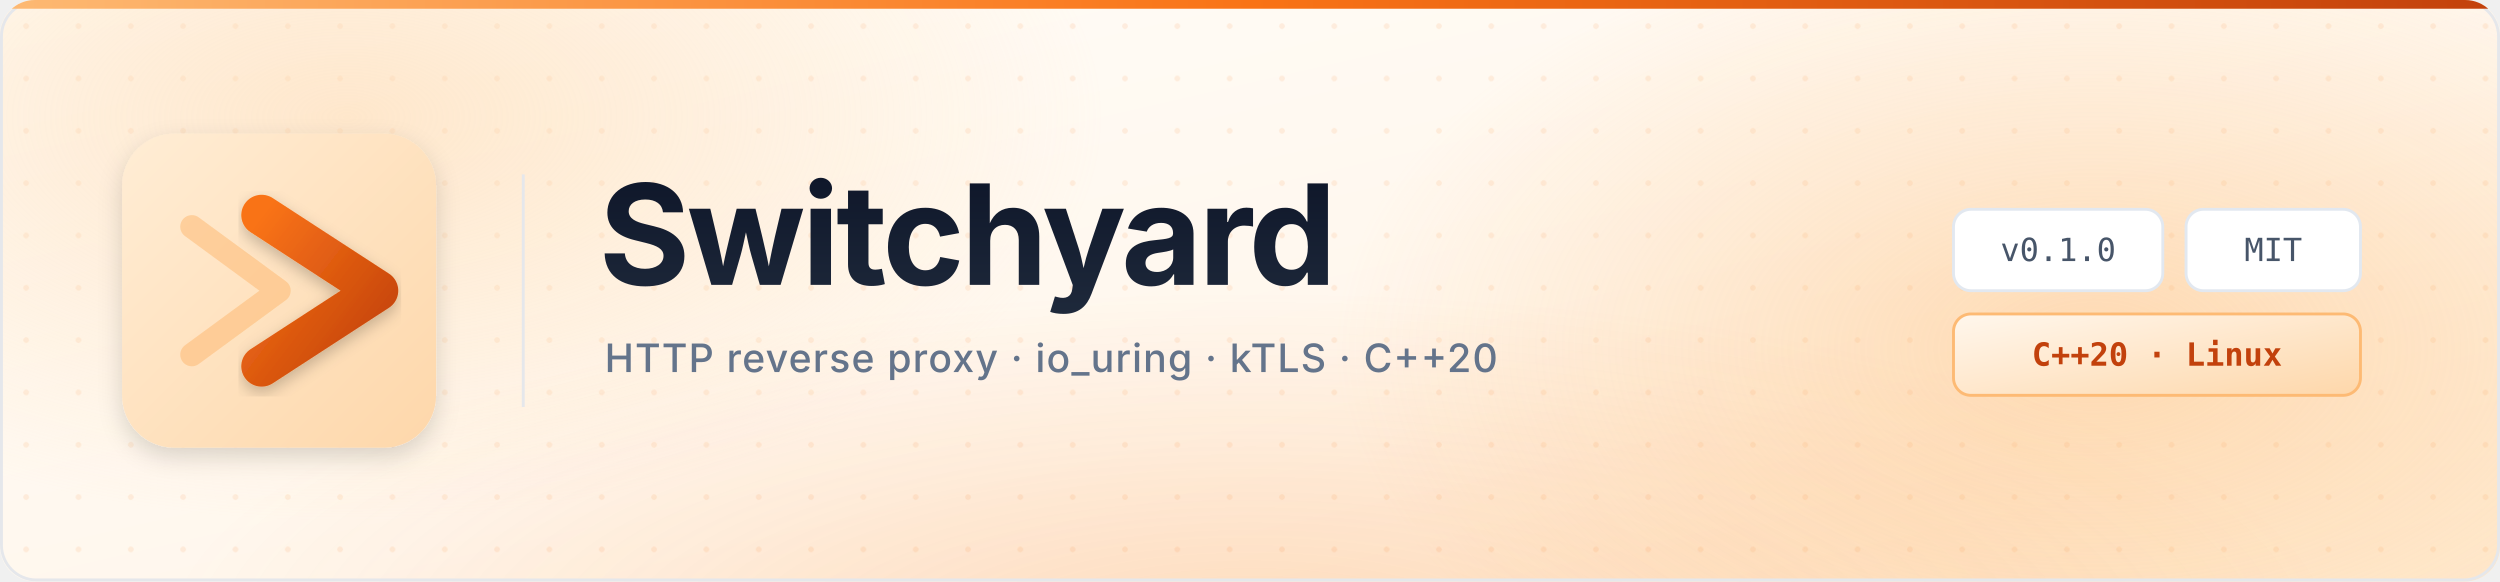
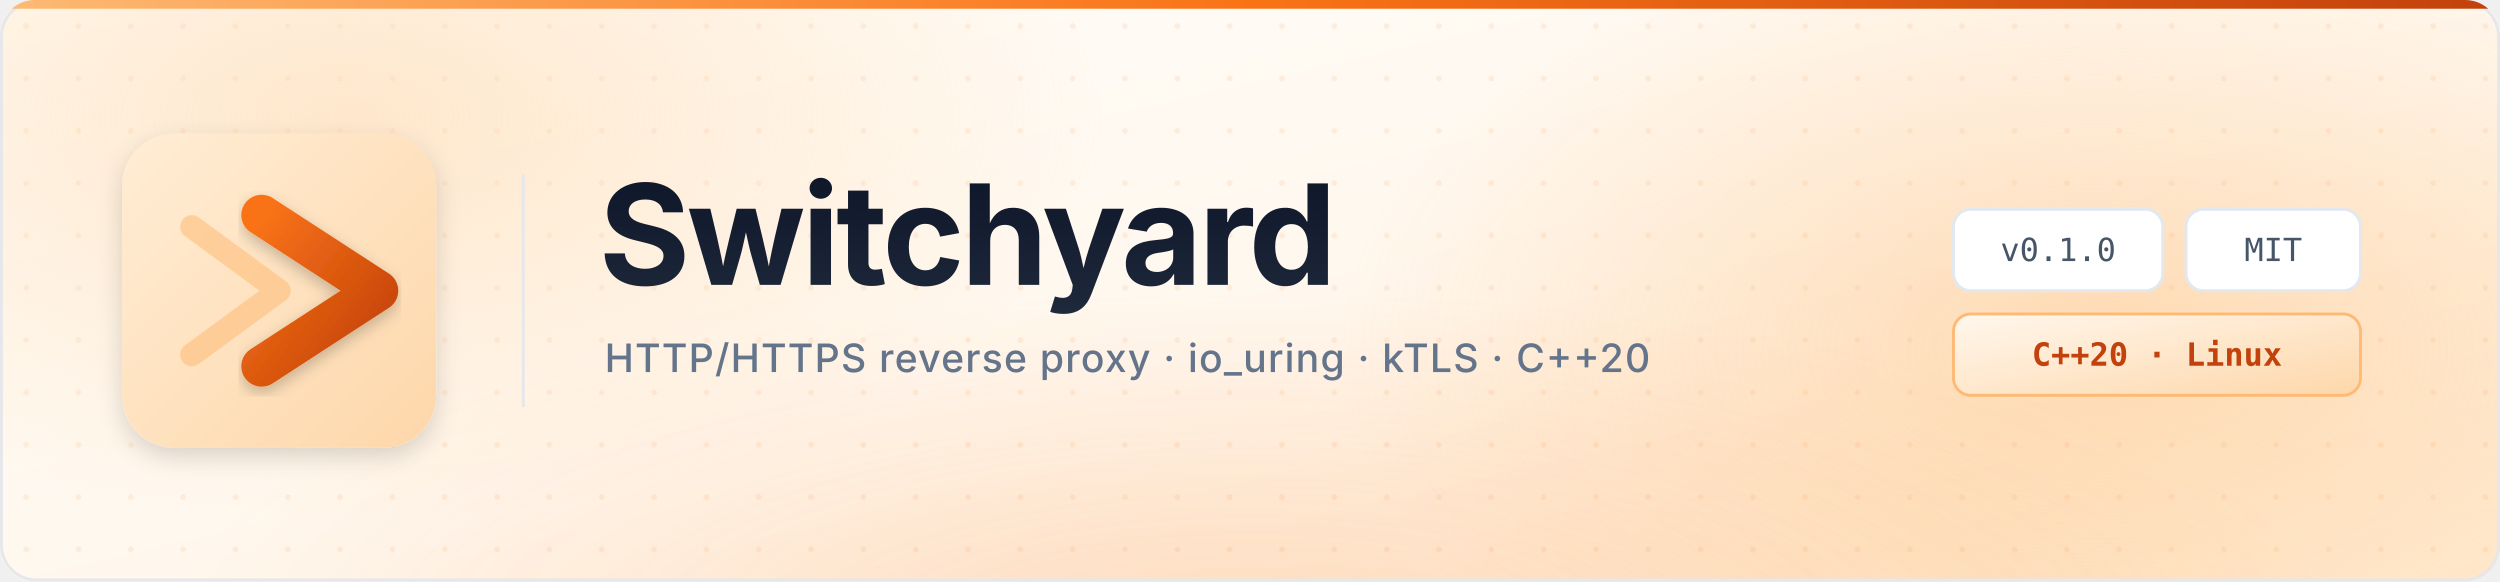
<svg xmlns="http://www.w3.org/2000/svg" viewBox="0 0 860 200">
  <defs>
    <clipPath id="rounded">
      <rect width="860" height="200" rx="12" />
    </clipPath>
    <linearGradient id="baseGrad" x1="0%" y1="0%" x2="100%" y2="100%">
      <stop offset="0%" stop-color="#FFFDF9" />
      <stop offset="55%" stop-color="#FFF7ED" />
      <stop offset="100%" stop-color="#FFEDD5" />
    </linearGradient>
    <radialGradient id="glowTL" cx="50%" cy="50%" r="50%">
      <stop offset="0%" stop-color="#FED7AA" stop-opacity="0.55" />
      <stop offset="100%" stop-color="#FED7AA" stop-opacity="0" />
    </radialGradient>
    <radialGradient id="glowR" cx="50%" cy="50%" r="50%">
      <stop offset="0%" stop-color="#FDBA74" stop-opacity="0.45" />
      <stop offset="100%" stop-color="#FDBA74" stop-opacity="0" />
    </radialGradient>
    <radialGradient id="glowB" cx="50%" cy="50%" r="50%">
      <stop offset="0%" stop-color="#F97316" stop-opacity="0.18" />
      <stop offset="100%" stop-color="#F97316" stop-opacity="0" />
    </radialGradient>
    <pattern id="dots" x="0" y="0" width="18" height="18" patternUnits="userSpaceOnUse">
      <circle cx="9" cy="9" r="1" fill="#F97316" opacity="0.10" />
    </pattern>
    <linearGradient id="accentBar" x1="0%" y1="0%" x2="100%" y2="0%">
      <stop offset="0%" stop-color="#FDBA74" />
      <stop offset="50%" stop-color="#F97316" />
      <stop offset="100%" stop-color="#C2410C" />
    </linearGradient>
    <linearGradient id="tileGrad" x1="0%" y1="0%" x2="100%" y2="100%">
      <stop offset="0%" stop-color="#FFEDD5" />
      <stop offset="100%" stop-color="#FED7AA" />
    </linearGradient>
    <linearGradient id="chevronGrad" x1="0%" y1="0%" x2="100%" y2="100%">
      <stop offset="0%" stop-color="#F97316" />
      <stop offset="100%" stop-color="#C2410C" />
    </linearGradient>
    <linearGradient id="wordmarkGrad" x1="0%" y1="0%" x2="0%" y2="100%">
      <stop offset="0%" stop-color="#0F172A" />
      <stop offset="100%" stop-color="#1E293B" />
    </linearGradient>
    <linearGradient id="badgeFill" x1="0%" y1="0%" x2="100%" y2="100%">
      <stop offset="0%" stop-color="#FFF7ED" />
      <stop offset="100%" stop-color="#FED7AA" />
    </linearGradient>
    <filter id="chevShadow" x="-20%" y="-20%" width="140%" height="140%">
      <feGaussianBlur in="SourceAlpha" stdDeviation="2.5" />
      <feOffset dx="0" dy="2" />
      <feComponentTransfer>
        <feFuncA type="linear" slope="0.22" />
      </feComponentTransfer>
      <feMerge>
        <feMergeNode />
        <feMergeNode in="SourceGraphic" />
      </feMerge>
    </filter>
    <filter id="tileShadow" x="-20%" y="-20%" width="140%" height="140%">
      <feGaussianBlur in="SourceAlpha" stdDeviation="4" />
      <feOffset dx="0" dy="3" />
      <feComponentTransfer>
        <feFuncA type="linear" slope="0.15" />
      </feComponentTransfer>
      <feMerge>
        <feMergeNode />
        <feMergeNode in="SourceGraphic" />
      </feMerge>
    </filter>
  </defs>
  <g clip-path="url(#rounded)">
    <rect width="860" height="200" fill="url(#baseGrad)" />
    <rect width="860" height="200" fill="url(#dots)" />
    <ellipse cx="120" cy="40" rx="260" ry="140" fill="url(#glowTL)" />
    <ellipse cx="720" cy="120" rx="260" ry="150" fill="url(#glowR)" />
    <ellipse cx="430" cy="220" rx="380" ry="120" fill="url(#glowB)" />
    <rect x="0.5" y="0.5" width="859" height="199" rx="12" fill="none" stroke="#E5E7EB" stroke-width="1" />
    <rect x="0" y="0" width="860" height="3" fill="url(#accentBar)" />
    <g filter="url(#tileShadow)">
      <rect x="42" y="46" width="108" height="108" rx="18" fill="url(#tileGrad)" />
    </g>
    <path d="M 66 78 L 96 100 L 66 122" stroke="#FDBA74" stroke-width="8" stroke-linecap="round" stroke-linejoin="round" fill="none" opacity="0.55" />
    <path d="M 90 74 L 130 100 L 90 126" stroke="url(#chevronGrad)" stroke-width="14" stroke-linecap="round" stroke-linejoin="round" fill="none" filter="url(#chevShadow)" />
    <line x1="180" y1="60" x2="180" y2="140" stroke="#E5E7EB" stroke-width="1" />
    <text x="206" y="98" font-family="'Inter', 'SF Pro Display', 'Helvetica Neue', Arial, sans-serif" font-size="48" font-weight="700" fill="url(#wordmarkGrad)" letter-spacing="-1.2">
      Switchyard
    </text>
    <text x="208" y="128" font-family="'Inter', 'SF Pro Text', 'Helvetica Neue', Arial, sans-serif" font-size="13.5" font-weight="500" fill="#64748B" letter-spacing="0.4">
-       HTTP reverse proxy · io_uring · kTLS · C++20
+       HTTP/HTTPS reverse proxy · io_uring · kTLS · C++20
    </text>
    <rect x="672" y="72" width="72" height="28" rx="6" fill="#FFFFFF" stroke="#E2E8F0" stroke-width="1" />
    <text x="708" y="86" font-family="'JetBrains Mono', 'SF Mono', 'Fira Code', monospace" font-size="11" fill="#475569" text-anchor="middle" dominant-baseline="central">v0.1.0</text>
    <rect x="752" y="72" width="60" height="28" rx="6" fill="#FFFFFF" stroke="#E2E8F0" stroke-width="1" />
    <text x="782" y="86" font-family="'JetBrains Mono', 'SF Mono', 'Fira Code', monospace" font-size="11" fill="#475569" text-anchor="middle" dominant-baseline="central">MIT</text>
    <rect x="672" y="108" width="140" height="28" rx="6" fill="url(#badgeFill)" stroke="#FDBA74" stroke-width="1" />
    <text x="742" y="122" font-family="'JetBrains Mono', 'SF Mono', 'Fira Code', monospace" font-size="11" font-weight="600" fill="#C2410C" text-anchor="middle" dominant-baseline="central">C++20 · Linux</text>
  </g>
</svg>
